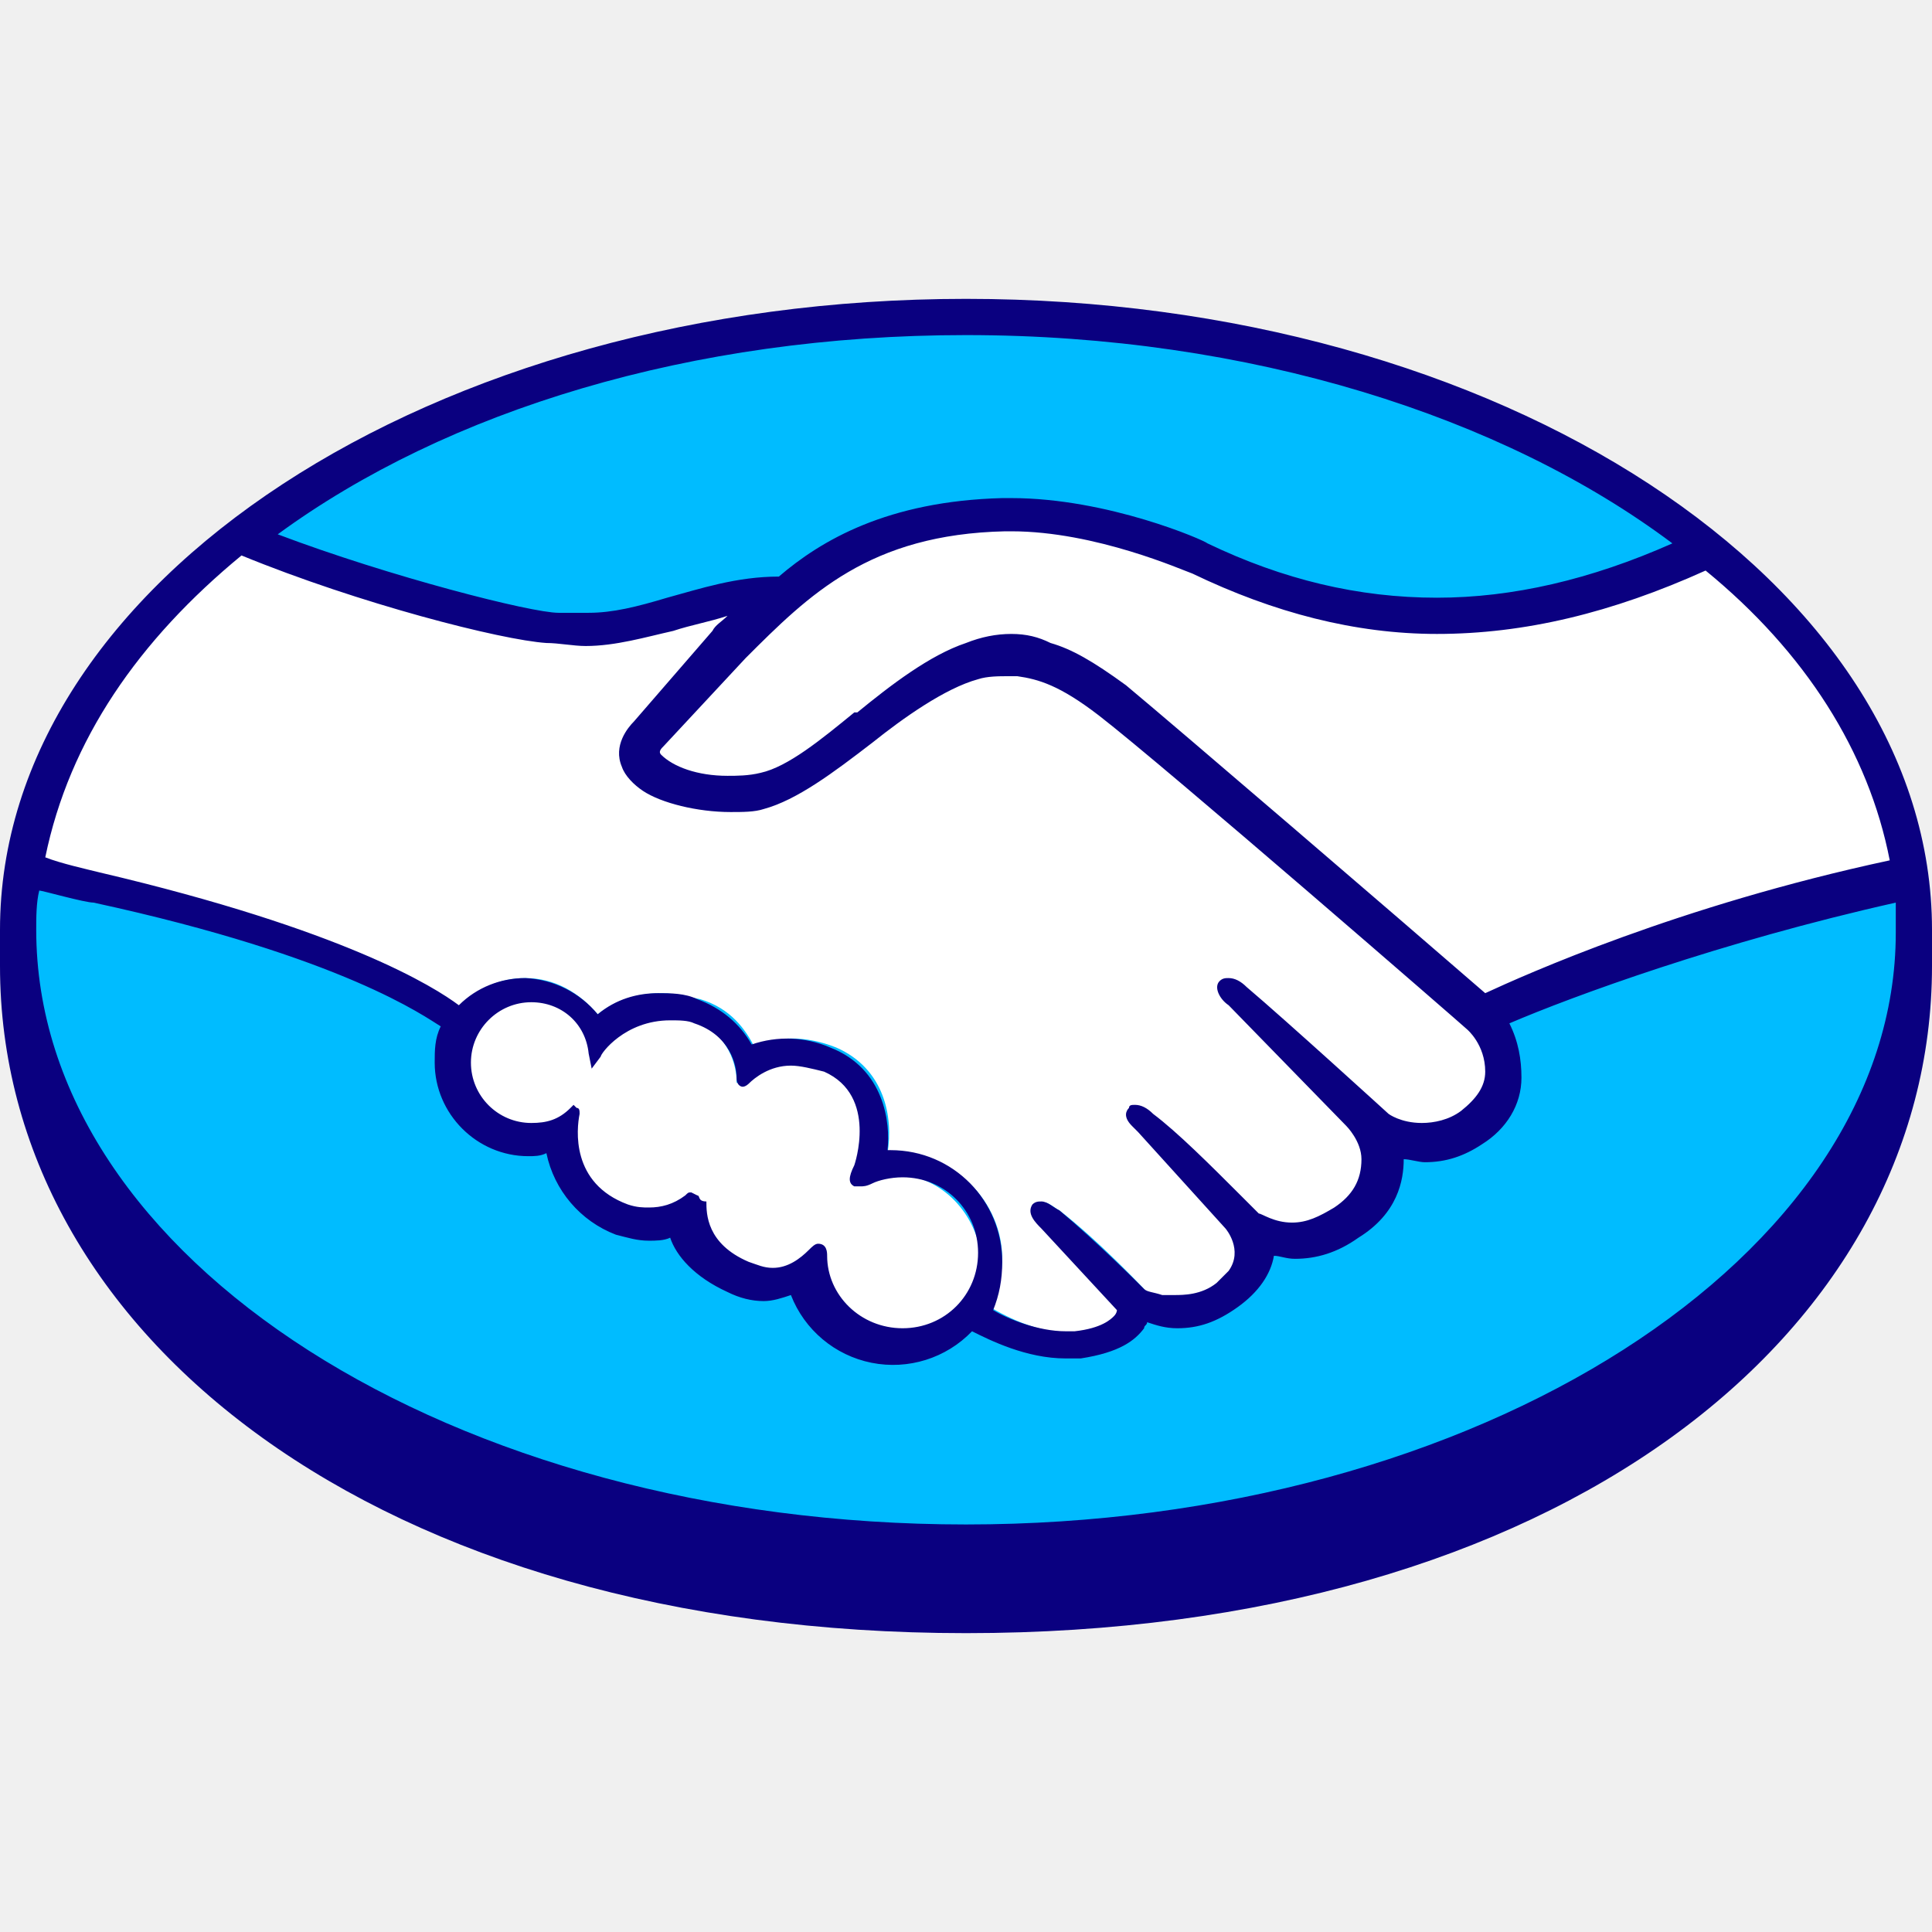
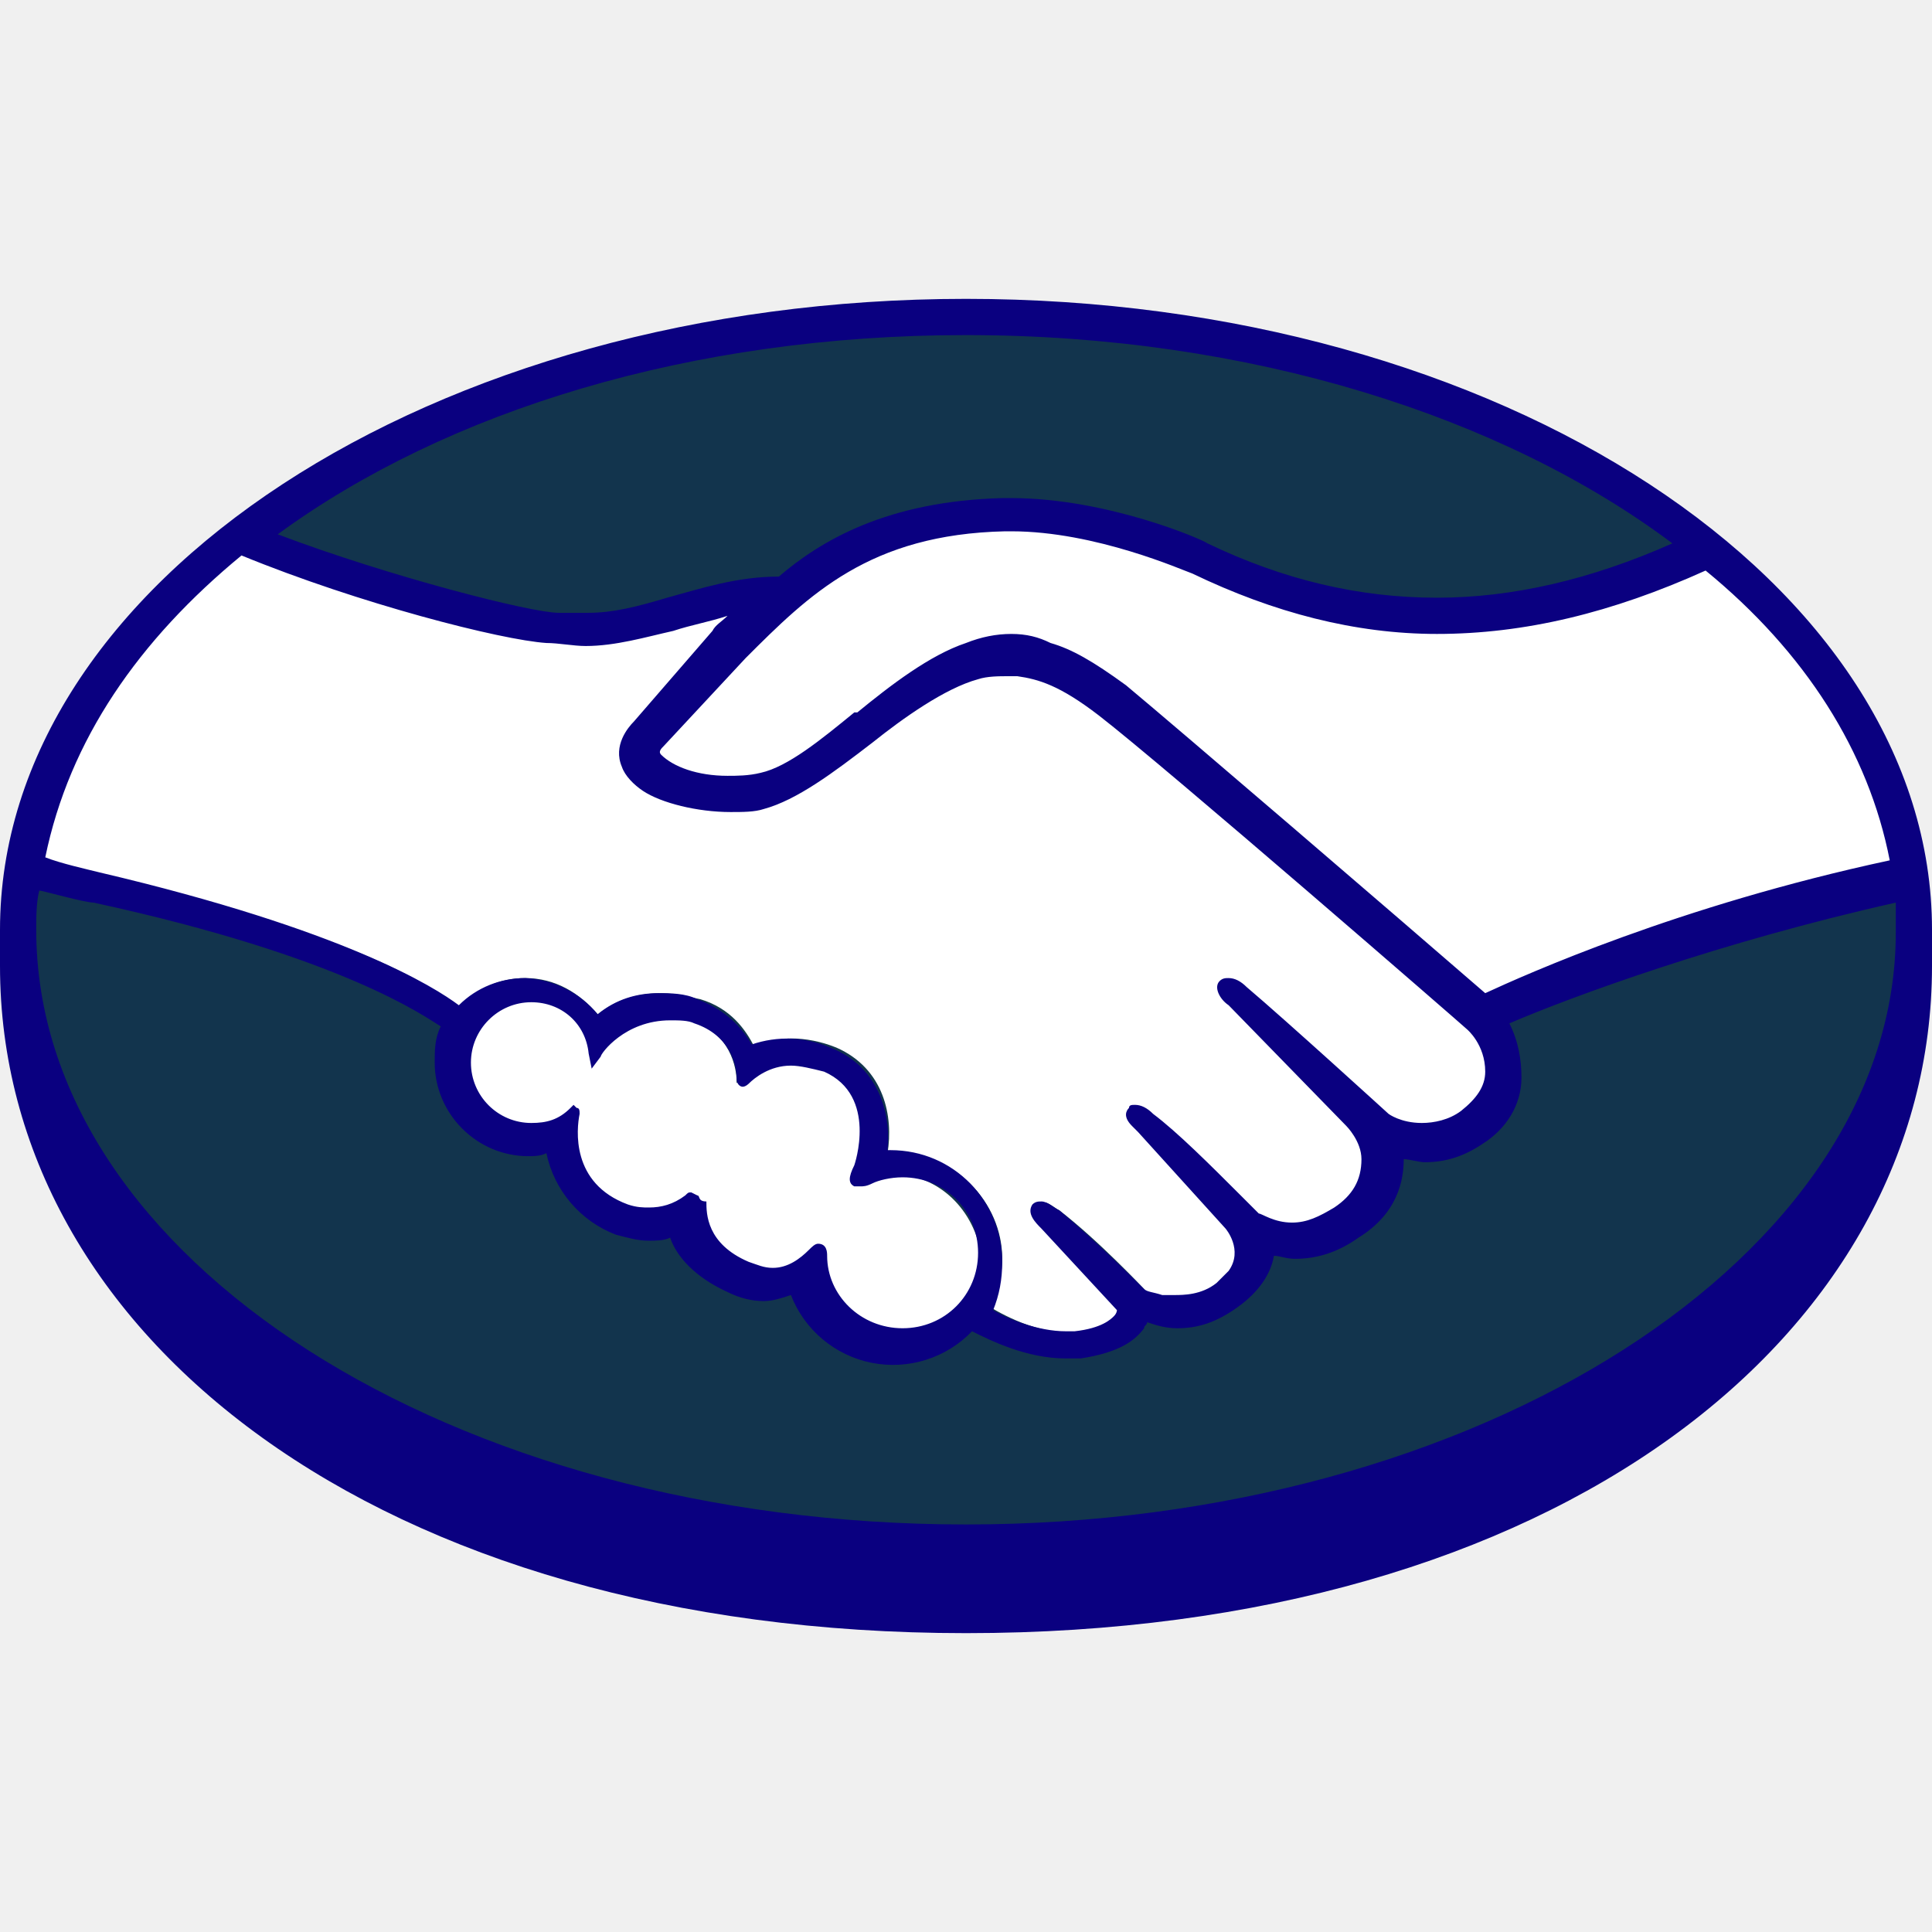
<svg xmlns="http://www.w3.org/2000/svg" xml:space="preserve" id="svg1096" width="64" height="64" x="0" y="0" viewBox="0 0 64 64">
  <style>.st1{fill:#fff}</style>
-   <path fill="#00bcff" d="M32 10.7C14.7 10.7.6 19.7.6 30.8s14.1 21 31.4 21 31.4-9.9 31.4-21S49.3 10.7 32 10.7" />
+   <path fill="#12344d" d="M32 10.7C14.7 10.7.6 19.7.6 30.8s14.1 21 31.4 21 31.4-9.9 31.4-21S49.3 10.7 32 10.7" />
  <path d="M21.8 24.6s-.3.3-.1.6c.5.6 2 1 3.5.6.9-.2 2.1-1.1 3.2-2 1.2-1 2.4-1.9 3.6-2.3 1.3-.4 2.1-.2 2.6-.1.6.2 1.3.6 2.4 1.4 2.1 1.6 10.6 9 12 10.2 1.2-.5 6.8-2.8 13.9-4.4-.6-3.8-2.9-7.4-6.4-10.2-4.9 2-11.2 3.3-17.1.4 0 0-3.2-1.5-6.3-1.4-4.6.1-6.6 2.1-8.7 4.2z" class="st1" />
  <path d="M48.7 33.9c-.1-.1-10-8.7-12.2-10.4-1.3-1-2-1.2-2.8-1.3-.4-.1-.9 0-1.3.1-1 .3-2.4 1.2-3.6 2.1-1.2 1-2.4 1.9-3.5 2.2a6 6 0 0 1-3.9-.6c-.3-.2-.5-.5-.6-.7-.3-.7.2-1.2.3-1.3l2.7-2.9c.3-.3.6-.6 1-.9-.9.1-1.7.3-2.5.6-1 .3-1.9.5-2.9.5-.4 0-2.5-.4-3-.5-2.5-.7-5.2-1.3-8.5-2.8C4 20.9 1.5 24.4.8 28.4c.6.1 2 .5 2.4.6 8.7 1.9 11.5 3.9 12 4.4.5-.6 1.3-1 2.2-1 1 0 1.8.5 2.4 1.2.5-.4 1.2-.7 2.1-.7.4 0 .8.1 1.3.2 1 .3 1.5 1 1.8 1.6.3-.1.7-.3 1.2-.3s1 .1 1.5.3c1.6.7 1.9 2.3 1.7 3.5h.3c1.9 0 3.5 1.6 3.5 3.5 0 .6-.2 1.1-.4 1.6.5.3 1.8 1 3 .8.9-.1 1.3-.4 1.4-.6.1-.1.2-.3.1-.4l-2.5-2.7s-.4-.4-.3-.5c.1-.2.4.1.6.2 1.3 1 2.8 2.6 2.8 2.6s.1.2.7.3c.5.1 1.4 0 2-.5.2-.1.3-.3.4-.4.6-.8-.1-1.6-.1-1.6L38 37.3s-.4-.4-.3-.5.4.1.6.2c.9.8 2.2 2.1 3.4 3.3.2.2 1.3.8 2.8-.1a2 2 0 0 0 1-1.8c-.1-.7-.6-1.2-.6-1.2l-3.9-4s-.4-.4-.3-.5c.1-.2.4.1.6.2 1.3 1 4.6 4.2 4.6 4.2s1.2.9 2.7-.1c.5-.3.8-.8.9-1.4-.1-1.1-.8-1.7-.8-1.7" class="st1" />
  <path d="M29.6 38.9c-.6 0-1.3.4-1.4.3 0 0 0-.3.1-.4s.9-2.6-1.1-3.4c-1.5-.6-2.4.1-2.7.4-.1.1-.1.1-.1 0 0-.4-.2-1.6-1.5-2-1.8-.6-3 .7-3.3 1.2-.1-1.1-1-1.9-2.1-1.9-1.2 0-2.1 1-2.1 2.1 0 1.2 1 2.1 2.1 2.1q.9 0 1.5-.6v.1c-.1.5-.3 2.5 1.8 3.2.8.3 1.5.1 2.1-.3.2-.1.2-.1.2.1-.1.5 0 1.6 1.5 2.2 1.1.5 1.8 0 2.2-.4.2-.2.2-.1.3.1.1 1.4 1.2 2.6 2.7 2.6s2.7-1.2 2.7-2.7c-.2-1.5-1.4-2.7-2.9-2.7" class="st1" />
  <path fill="#0a0080" d="M32 9.9c-17.7 0-32 9.4-32 20.9V32c0 12.2 12.5 22.1 32 22.1 19.6 0 32-9.9 32-22.1v-1.2C64 19.3 49.7 9.9 32 9.9m30.6 18.6c-7 1.5-12.1 3.8-13.4 4.4-3-2.6-10.1-8.7-11.9-10.2-1.1-.8-1.8-1.2-2.5-1.4-.4-.2-.8-.3-1.3-.3s-1 .1-1.5.3c-1.2.4-2.5 1.4-3.6 2.3h-.1c-1.1.9-2.2 1.8-3.1 2-.4.1-.8.1-1.1.1-1 0-1.8-.3-2.2-.7-.1-.1 0-.2.1-.3l2.7-2.9c2.1-2.1 4.1-4.1 8.6-4.2h.2c2.8 0 5.7 1.3 6 1.4 2.7 1.3 5.4 2 8.1 2 2.9 0 5.8-.7 8.9-2.1 3.3 2.7 5.4 6 6.1 9.6M32 11.1c9.4 0 17.8 2.7 23.4 6.9q-4.05 1.8-7.8 1.8c-2.6 0-5.1-.6-7.6-1.8-.1-.1-3.3-1.5-6.5-1.5h-.3c-3.8.1-6 1.4-7.4 2.6-1.4 0-2.6.4-3.7.7-1 .3-1.8.5-2.6.5h-1c-.9 0-5.6-1.2-9.3-2.6 5.6-4.1 13.7-6.6 22.8-6.6M8 18.4c3.9 1.6 8.6 2.8 10.1 2.9.4 0 .9.1 1.3.1 1 0 2-.3 2.9-.5.6-.2 1.2-.3 1.8-.5-.2.2-.4.3-.5.5l-2.6 3c-.2.2-.7.8-.4 1.5.1.3.4.6.7.8.6.4 1.8.7 2.9.7.4 0 .8 0 1.1-.1 1.1-.3 2.3-1.2 3.6-2.2 1-.8 2.4-1.8 3.5-2.1.3-.1.7-.1 1-.1h.3c.7.1 1.4.3 2.7 1.3 2.2 1.7 12.1 10.3 12.2 10.4 0 0 .6.5.6 1.4 0 .5-.3.9-.8 1.3-.4.3-.9.4-1.3.4-.7 0-1.1-.3-1.1-.3s-3.4-3.1-4.7-4.2q-.3-.3-.6-.3c-.1 0-.2 0-.3.1-.2.2 0 .6.3.8l3.9 4s.5.5.5 1.1c0 .7-.3 1.2-.9 1.6-.5.3-.9.5-1.4.5-.6 0-1-.3-1.1-.3l-.6-.6c-1-1-2.1-2.1-2.9-2.7q-.3-.3-.6-.3c-.1 0-.2 0-.2.1-.1.1-.2.3.1.6l.2.2 2.9 3.2s.6.7.1 1.4l-.1.1-.3.3c-.5.4-1.1.4-1.4.4h-.4c-.3-.1-.5-.1-.6-.2-.2-.2-1.6-1.6-2.8-2.6-.2-.1-.4-.3-.6-.3-.1 0-.2 0-.3.1-.2.3.1.6.3.8l2.5 2.7s0 .1-.1.2-.4.4-1.3.5h-.3c-.9 0-1.9-.4-2.4-.7.2-.5.3-1 .3-1.6 0-2-1.6-3.7-3.7-3.7h-.1c.1-.9-.1-2.7-1.9-3.4a3.6 3.6 0 0 0-2.6-.1q-.6-1.05-1.8-1.5c-.4-.2-.9-.2-1.3-.2-.7 0-1.4.2-2 .7a3.3 3.3 0 0 0-2.4-1.2c-.8 0-1.6.3-2.2.9-.8-.6-3.8-2.5-11.9-4.4-.4-.1-1.3-.3-1.8-.5.8-3.9 3.1-7.2 6.5-10m15.1 21.2-.2-.1c-.1 0-.1 0-.2.1-.4.3-.8.4-1.2.4-.2 0-.4 0-.7-.1-1.9-.7-1.7-2.5-1.6-3 0-.1 0-.2-.1-.2l-.1-.1-.1.1c-.4.4-.8.5-1.3.5a2 2 0 0 1-2-2c0-1.1.9-2 2-2 1 0 1.8.7 1.9 1.7l.1.5.3-.4c0-.1.8-1.2 2.3-1.2.3 0 .6 0 .8.1 1.2.4 1.4 1.4 1.4 1.8 0 .3.2.3.2.3.1 0 .2-.1.2-.1.2-.2.7-.6 1.4-.6.3 0 .7.1 1.1.2 1.8.8 1 3.1 1 3.1-.2.4-.2.6 0 .7h.2c.1 0 .2 0 .4-.1s.6-.2 1-.2c1.4 0 2.5 1.1 2.5 2.5S31.3 44 29.9 44s-2.5-1.1-2.5-2.4c0-.1 0-.4-.3-.4-.1 0-.2.1-.3.2-.3.3-.7.6-1.2.6-.3 0-.5-.1-.8-.2-1.4-.6-1.4-1.6-1.4-2-.3 0-.2-.2-.3-.2M32 50.5c-17 0-30.8-8.8-30.8-19.7 0-.4 0-.9.1-1.3.1 0 1.5.4 1.8.4 8.3 1.8 11 3.8 11.5 4.1-.2.4-.2.8-.2 1.2 0 1.7 1.4 3.1 3.1 3.1.2 0 .4 0 .6-.1a3.7 3.7 0 0 0 2.3 2.7c.4.1.7.2 1.1.2.2 0 .5 0 .7-.1.2.6.8 1.3 1.9 1.8q.6.3 1.2.3c.3 0 .6-.1.9-.2a3.63 3.63 0 0 0 6 1.2c.6.3 1.8.9 3.1.9h.5c1.3-.2 1.8-.6 2.1-1 0-.1.1-.1.1-.2.3.1.6.2 1 .2.7 0 1.3-.2 2-.7s1.1-1.1 1.2-1.7c.2 0 .4.1.7.1.7 0 1.4-.2 2.1-.7 1.3-.8 1.5-1.9 1.5-2.6.2 0 .5.1.7.1.7 0 1.3-.2 1.9-.6.8-.5 1.3-1.3 1.3-2.2 0-.6-.1-1.2-.4-1.8 2.1-.9 7-2.7 12.8-4v1C62.8 41.6 49 50.5 32 50.5" />
</svg>
